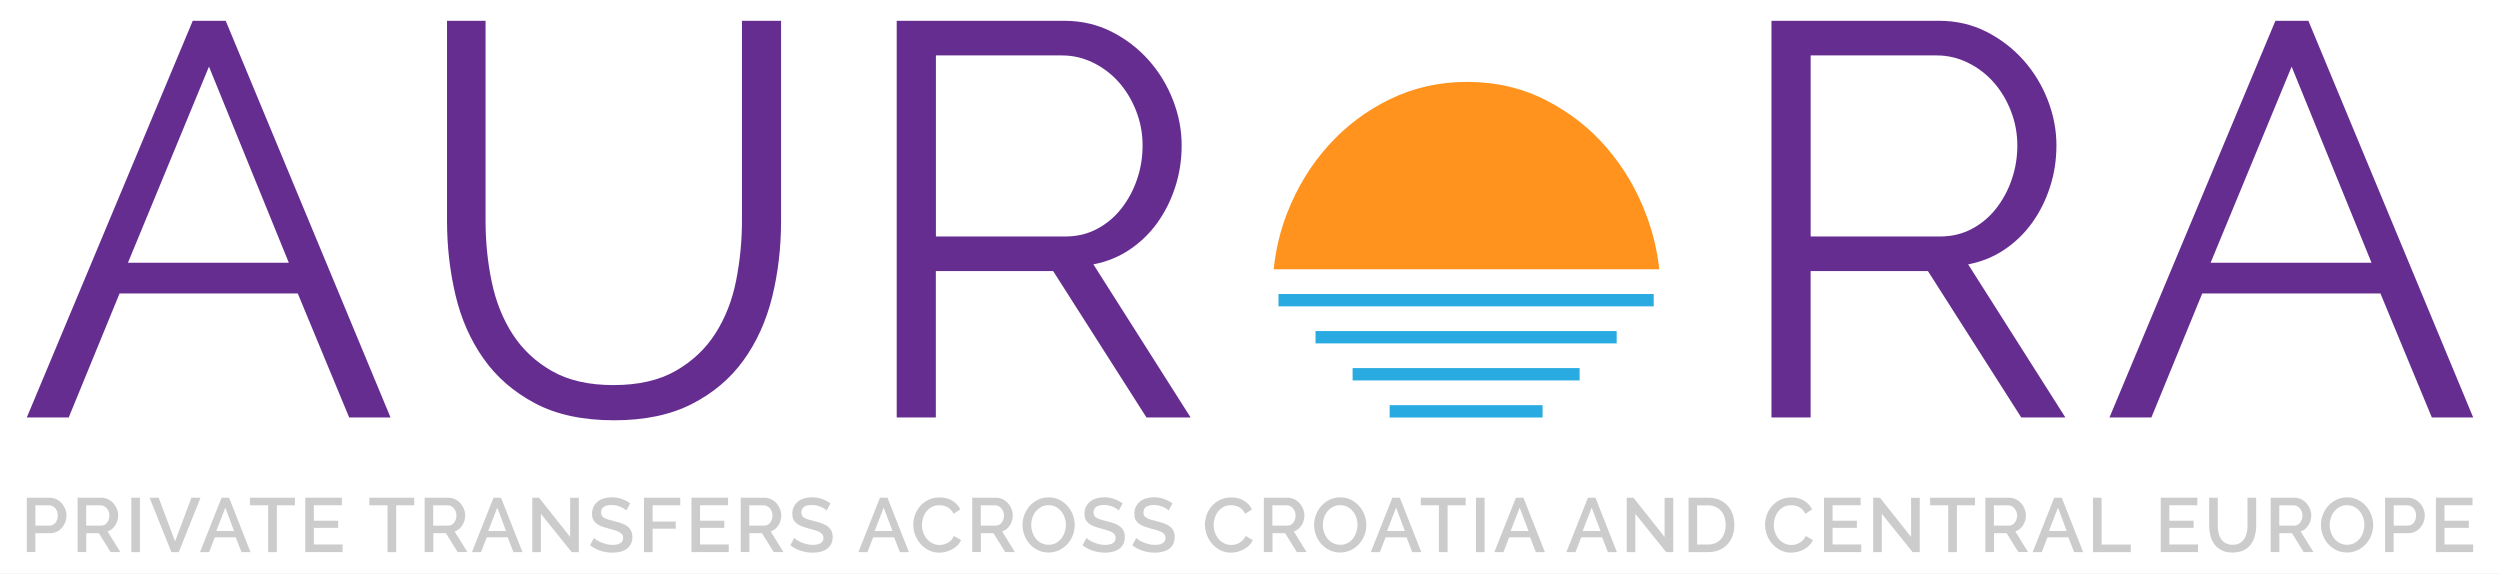
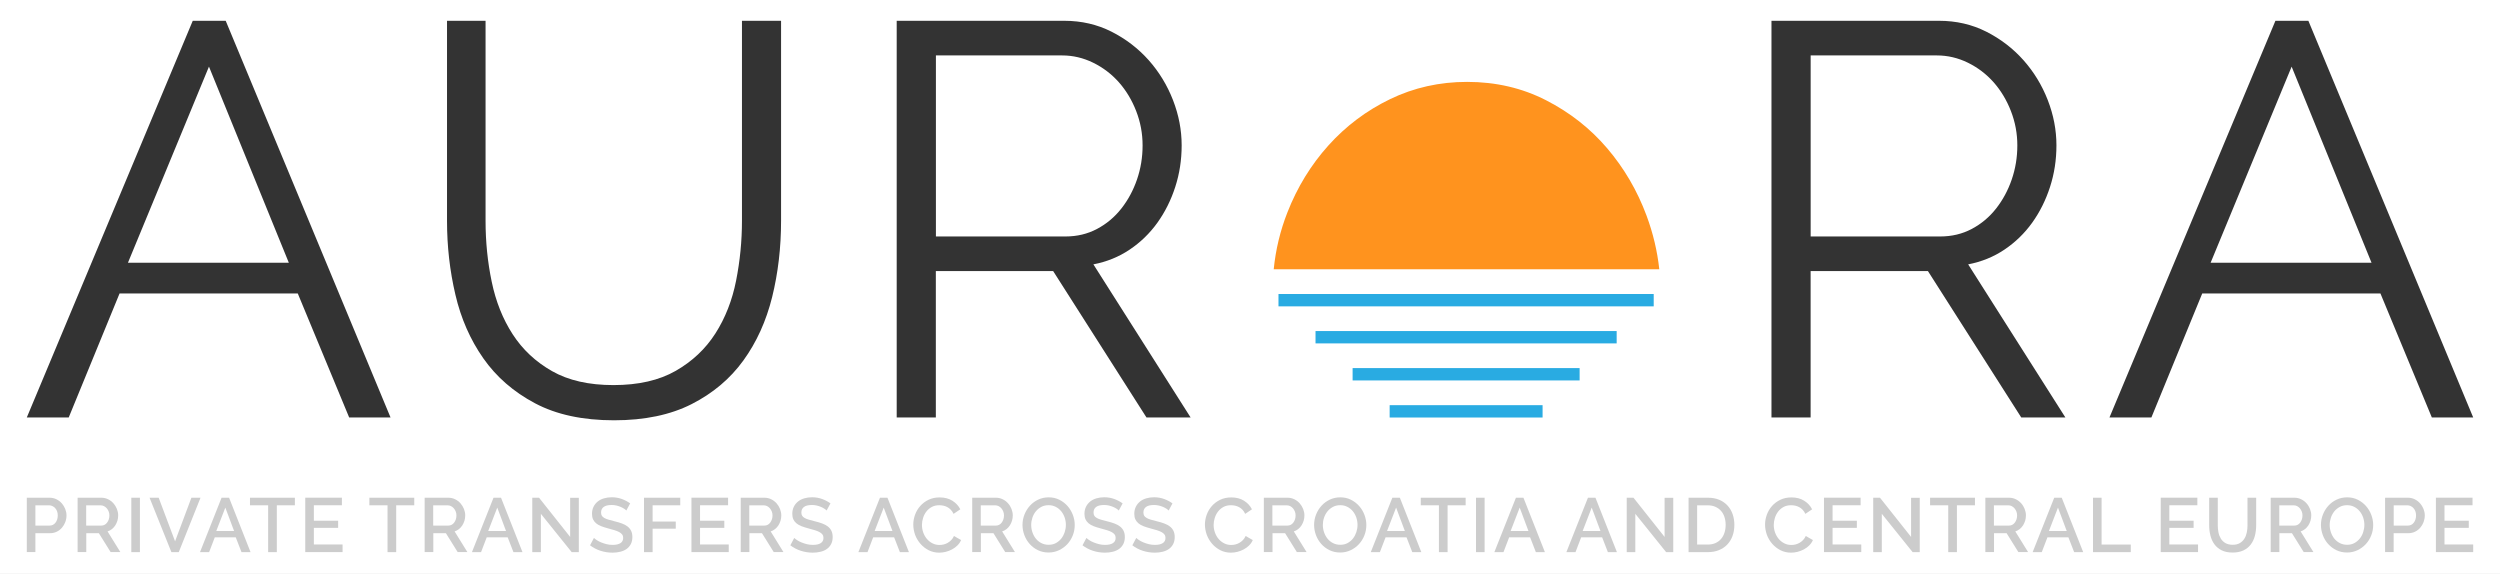
<svg xmlns="http://www.w3.org/2000/svg" version="1.0" id="Layer_1" x="0px" y="0px" viewBox="0 0 666.14 152.8" style="enable-background:new 0 0 666.14 152.8;" xml:space="preserve">
  <style type="text/css">
	.st0{fill:#CCCCCC;}
- 	.st1{fill:#662D91;}
+ 	.st1{fill:#333333;}
	.st2{fill:#29ABE2;}
	.st3{fill:#FF931E;}
</style>
  <rect width="666.14" height="152.8" fill="#ffffff" />
  <g>
    <g>
      <path class="st0" d="M7.14,147.12v-14.5h6.08c0.65,0,1.26,0.14,1.81,0.41c0.55,0.27,1.02,0.63,1.42,1.07    c0.39,0.44,0.7,0.95,0.93,1.51c0.22,0.56,0.34,1.14,0.34,1.72c0,0.61-0.11,1.2-0.32,1.77c-0.21,0.56-0.51,1.07-0.89,1.51    c-0.38,0.44-0.84,0.8-1.38,1.06c-0.54,0.27-1.13,0.4-1.79,0.4H9.43v5.04H7.14z M9.43,140.05h3.78c0.33,0,0.62-0.07,0.89-0.2    c0.27-0.14,0.49-0.33,0.68-0.57c0.19-0.24,0.34-0.53,0.45-0.86c0.11-0.33,0.16-0.69,0.16-1.08c0-0.41-0.06-0.78-0.18-1.1    c-0.12-0.33-0.29-0.61-0.51-0.85c-0.22-0.24-0.47-0.42-0.75-0.55c-0.28-0.13-0.57-0.2-0.87-0.2H9.43V140.05z" />
      <path class="st0" d="M20.68,147.12v-14.5h6.31c0.65,0,1.26,0.14,1.81,0.41c0.55,0.27,1.02,0.63,1.42,1.07    c0.39,0.44,0.7,0.95,0.93,1.51c0.22,0.56,0.34,1.14,0.34,1.72c0,0.49-0.07,0.96-0.2,1.41c-0.14,0.45-0.33,0.86-0.57,1.25    c-0.25,0.38-0.54,0.71-0.9,0.99c-0.35,0.28-0.74,0.49-1.16,0.62l3.41,5.51h-2.59l-3.14-5.04h-3.35v5.04H20.68z M22.97,140.05h4    c0.33,0,0.62-0.07,0.89-0.21c0.27-0.14,0.49-0.34,0.68-0.59c0.19-0.25,0.34-0.54,0.45-0.87c0.11-0.33,0.16-0.67,0.16-1.04    c0-0.37-0.06-0.71-0.19-1.04c-0.13-0.33-0.3-0.61-0.51-0.86c-0.21-0.24-0.46-0.44-0.74-0.58c-0.28-0.14-0.57-0.21-0.87-0.21h-3.88    V140.05z" />
      <path class="st0" d="M34.99,147.12v-14.5h2.29v14.5H34.99z" />
      <path class="st0" d="M42.28,132.62l4.37,11.62L51,132.62h2.43l-5.8,14.5h-1.96l-5.82-14.5H42.28z" />
      <path class="st0" d="M59.04,132.62h2l5.72,14.5h-2.41l-1.53-3.94h-5.59l-1.51,3.94h-2.43L59.04,132.62z M62.37,141.48l-2.33-6.23    l-2.41,6.23H62.37z" />
      <path class="st0" d="M78.58,134.64h-4.82v12.48h-2.31v-12.48h-4.84v-2.02h11.96V134.64z" />
      <path class="st0" d="M91.28,145.09v2.02h-9.94v-14.5h9.76v2.02h-7.47v4.12h6.47v1.9h-6.47v4.43H91.28z" />
      <path class="st0" d="M110.39,134.64h-4.82v12.48h-2.31v-12.48h-4.84v-2.02h11.96V134.64z" />
      <path class="st0" d="M113.15,147.12v-14.5h6.31c0.65,0,1.26,0.14,1.81,0.41c0.55,0.27,1.02,0.63,1.42,1.07    c0.39,0.44,0.7,0.95,0.93,1.51c0.22,0.56,0.34,1.14,0.34,1.72c0,0.49-0.07,0.96-0.2,1.41c-0.14,0.45-0.33,0.86-0.57,1.25    c-0.25,0.38-0.54,0.71-0.9,0.99c-0.35,0.28-0.74,0.49-1.16,0.62l3.41,5.51h-2.59l-3.14-5.04h-3.35v5.04H113.15z M115.44,140.05h4    c0.33,0,0.62-0.07,0.89-0.21c0.27-0.14,0.49-0.34,0.68-0.59c0.19-0.25,0.34-0.54,0.45-0.87s0.16-0.67,0.16-1.04    c0-0.37-0.06-0.71-0.19-1.04c-0.13-0.33-0.3-0.61-0.51-0.86c-0.21-0.24-0.46-0.44-0.74-0.58c-0.28-0.14-0.57-0.21-0.87-0.21h-3.88    V140.05z" />
      <path class="st0" d="M131.5,132.62h2l5.72,14.5h-2.41l-1.53-3.94h-5.59l-1.51,3.94h-2.43L131.5,132.62z M134.83,141.48l-2.33-6.23    l-2.41,6.23H134.83z" />
      <path class="st0" d="M144.12,136.91v10.21h-2.29v-14.5h1.8l8.29,10.45v-10.43h2.31v14.48h-1.9L144.12,136.91z" />
      <path class="st0" d="M166.89,136.03c-0.14-0.15-0.33-0.31-0.59-0.48c-0.26-0.17-0.56-0.33-0.91-0.48    c-0.35-0.15-0.73-0.27-1.14-0.37c-0.41-0.1-0.84-0.14-1.28-0.14c-0.97,0-1.68,0.18-2.13,0.53c-0.46,0.35-0.68,0.84-0.68,1.47    c0,0.35,0.07,0.64,0.21,0.87c0.14,0.22,0.36,0.42,0.66,0.59c0.3,0.17,0.67,0.32,1.12,0.45c0.45,0.13,0.97,0.27,1.57,0.42    c0.74,0.18,1.4,0.37,1.99,0.59c0.59,0.22,1.09,0.48,1.5,0.8s0.72,0.7,0.95,1.15c0.22,0.46,0.34,1.01,0.34,1.66    c0,0.74-0.14,1.37-0.42,1.9c-0.28,0.53-0.66,0.96-1.14,1.3c-0.48,0.33-1.04,0.58-1.68,0.73c-0.64,0.16-1.33,0.24-2.06,0.24    c-1.1,0-2.17-0.17-3.19-0.5s-1.96-0.82-2.79-1.46l1.04-1.96c0.18,0.18,0.43,0.37,0.77,0.59c0.33,0.22,0.72,0.42,1.16,0.6    c0.44,0.18,0.92,0.34,1.44,0.47c0.52,0.13,1.06,0.19,1.61,0.19c0.9,0,1.59-0.16,2.08-0.47c0.49-0.31,0.73-0.78,0.73-1.39    c0-0.37-0.09-0.67-0.28-0.92c-0.18-0.24-0.45-0.46-0.79-0.64c-0.34-0.18-0.76-0.35-1.25-0.5c-0.49-0.15-1.05-0.31-1.67-0.47    c-0.72-0.19-1.35-0.39-1.89-0.6c-0.54-0.21-0.98-0.47-1.34-0.77s-0.62-0.65-0.81-1.05c-0.18-0.4-0.28-0.89-0.28-1.46    c0-0.71,0.14-1.34,0.41-1.89c0.27-0.55,0.64-1.01,1.11-1.39c0.47-0.38,1.02-0.66,1.66-0.85c0.64-0.19,1.33-0.29,2.08-0.29    c0.98,0,1.88,0.16,2.72,0.47s1.56,0.7,2.19,1.16L166.89,136.03z" />
      <path class="st0" d="M171.6,147.12v-14.5h9.66v2.02h-7.37v4.33h6.17v1.9h-6.17v6.25H171.6z" />
      <path class="st0" d="M194.18,145.09v2.02h-9.94v-14.5H194v2.02h-7.47v4.12H193v1.9h-6.47v4.43H194.18z" />
      <path class="st0" d="M197.37,147.12v-14.5h6.31c0.65,0,1.26,0.14,1.81,0.41c0.55,0.27,1.02,0.63,1.42,1.07    c0.39,0.44,0.7,0.95,0.93,1.51c0.22,0.56,0.34,1.14,0.34,1.72c0,0.49-0.07,0.96-0.2,1.41c-0.14,0.45-0.33,0.86-0.57,1.25    c-0.25,0.38-0.54,0.71-0.9,0.99c-0.35,0.28-0.74,0.49-1.16,0.62l3.41,5.51h-2.59l-3.14-5.04h-3.35v5.04H197.37z M199.66,140.05h4    c0.33,0,0.62-0.07,0.89-0.21c0.27-0.14,0.49-0.34,0.68-0.59c0.19-0.25,0.34-0.54,0.45-0.87s0.16-0.67,0.16-1.04    c0-0.37-0.06-0.71-0.19-1.04c-0.13-0.33-0.3-0.61-0.51-0.86c-0.21-0.24-0.46-0.44-0.74-0.58c-0.28-0.14-0.57-0.21-0.87-0.21h-3.88    V140.05z" />
      <path class="st0" d="M220.26,136.03c-0.14-0.15-0.33-0.31-0.59-0.48c-0.26-0.17-0.56-0.33-0.91-0.48    c-0.35-0.15-0.73-0.27-1.14-0.37c-0.41-0.1-0.84-0.14-1.28-0.14c-0.97,0-1.68,0.18-2.13,0.53c-0.46,0.35-0.68,0.84-0.68,1.47    c0,0.35,0.07,0.64,0.21,0.87c0.14,0.22,0.36,0.42,0.66,0.59c0.3,0.17,0.67,0.32,1.12,0.45c0.45,0.13,0.97,0.27,1.57,0.42    c0.74,0.18,1.4,0.37,1.99,0.59c0.59,0.22,1.09,0.48,1.5,0.8s0.72,0.7,0.95,1.15c0.22,0.46,0.34,1.01,0.34,1.66    c0,0.74-0.14,1.37-0.42,1.9c-0.28,0.53-0.66,0.96-1.14,1.3s-1.04,0.58-1.68,0.73c-0.64,0.16-1.33,0.24-2.06,0.24    c-1.1,0-2.17-0.17-3.19-0.5c-1.03-0.33-1.96-0.82-2.79-1.46l1.04-1.96c0.18,0.18,0.43,0.37,0.77,0.59    c0.33,0.22,0.72,0.42,1.16,0.6c0.44,0.18,0.92,0.34,1.44,0.47c0.52,0.13,1.06,0.19,1.61,0.19c0.9,0,1.59-0.16,2.08-0.47    c0.49-0.31,0.73-0.78,0.73-1.39c0-0.37-0.09-0.67-0.28-0.92c-0.18-0.24-0.45-0.46-0.79-0.64c-0.34-0.18-0.76-0.35-1.25-0.5    c-0.49-0.15-1.05-0.31-1.67-0.47c-0.72-0.19-1.35-0.39-1.89-0.6c-0.54-0.21-0.98-0.47-1.34-0.77s-0.62-0.65-0.81-1.05    c-0.18-0.4-0.28-0.89-0.28-1.46c0-0.71,0.14-1.34,0.41-1.89c0.27-0.55,0.64-1.01,1.11-1.39c0.47-0.38,1.02-0.66,1.66-0.85    c0.64-0.19,1.33-0.29,2.08-0.29c0.98,0,1.88,0.16,2.72,0.47s1.56,0.7,2.19,1.16L220.26,136.03z" />
      <path class="st0" d="M234.47,132.62h2l5.72,14.5h-2.41l-1.53-3.94h-5.59l-1.51,3.94h-2.43L234.47,132.62z M237.8,141.48    l-2.33-6.23l-2.41,6.23H237.8z" />
      <path class="st0" d="M243.35,139.76c0-0.87,0.16-1.74,0.47-2.6c0.31-0.86,0.77-1.64,1.38-2.33c0.61-0.69,1.34-1.24,2.21-1.66    c0.87-0.42,1.86-0.63,2.96-0.63c1.32,0,2.45,0.29,3.39,0.88c0.94,0.59,1.65,1.35,2.12,2.29l-1.8,1.21c-0.2-0.43-0.45-0.8-0.74-1.1    c-0.29-0.3-0.6-0.54-0.94-0.71c-0.34-0.18-0.69-0.3-1.06-0.38c-0.37-0.07-0.72-0.11-1.06-0.11c-0.76,0-1.43,0.15-2,0.46    c-0.57,0.31-1.05,0.71-1.44,1.22s-0.68,1.07-0.88,1.7c-0.2,0.63-0.3,1.25-0.3,1.88c0,0.71,0.12,1.38,0.35,2.02    c0.23,0.64,0.55,1.21,0.97,1.7c0.41,0.49,0.91,0.88,1.48,1.17c0.57,0.29,1.2,0.44,1.88,0.44c0.35,0,0.72-0.04,1.09-0.13    c0.37-0.09,0.73-0.23,1.08-0.43c0.35-0.2,0.67-0.45,0.96-0.75c0.29-0.3,0.53-0.66,0.72-1.08l1.9,1.08    c-0.23,0.55-0.56,1.02-0.98,1.44c-0.42,0.41-0.9,0.77-1.43,1.05c-0.53,0.28-1.09,0.5-1.68,0.65c-0.59,0.15-1.17,0.22-1.75,0.22    c-1.02,0-1.95-0.22-2.8-0.65c-0.84-0.43-1.57-1-2.18-1.7c-0.61-0.7-1.09-1.5-1.43-2.39C243.52,141.6,243.35,140.69,243.35,139.76z    " />
      <path class="st0" d="M259.05,147.12v-14.5h6.31c0.65,0,1.26,0.14,1.81,0.41c0.55,0.27,1.02,0.63,1.42,1.07s0.7,0.95,0.93,1.51    c0.22,0.56,0.34,1.14,0.34,1.72c0,0.49-0.07,0.96-0.2,1.41c-0.14,0.45-0.33,0.86-0.57,1.25c-0.25,0.38-0.54,0.71-0.9,0.99    c-0.35,0.28-0.74,0.49-1.16,0.62l3.41,5.51h-2.59l-3.14-5.04h-3.35v5.04H259.05z M261.34,140.05h4c0.33,0,0.62-0.07,0.89-0.21    c0.27-0.14,0.49-0.34,0.68-0.59c0.19-0.25,0.34-0.54,0.45-0.87s0.16-0.67,0.16-1.04c0-0.37-0.06-0.71-0.19-1.04    c-0.13-0.33-0.3-0.61-0.51-0.86c-0.21-0.24-0.46-0.44-0.74-0.58c-0.28-0.14-0.57-0.21-0.87-0.21h-3.88V140.05z" />
      <path class="st0" d="M279.39,147.22c-1.04,0-1.98-0.21-2.83-0.62c-0.85-0.41-1.58-0.97-2.19-1.65c-0.61-0.69-1.09-1.47-1.42-2.36    s-0.5-1.79-0.5-2.72c0-0.97,0.18-1.89,0.53-2.78c0.35-0.88,0.84-1.67,1.46-2.35c0.62-0.68,1.35-1.22,2.21-1.62    c0.85-0.4,1.78-0.6,2.79-0.6c1.03,0,1.98,0.21,2.83,0.64c0.85,0.43,1.58,0.99,2.19,1.68c0.61,0.69,1.07,1.48,1.41,2.36    c0.33,0.88,0.5,1.77,0.5,2.68c0,0.97-0.17,1.89-0.52,2.78c-0.35,0.88-0.83,1.66-1.46,2.34c-0.63,0.67-1.37,1.21-2.22,1.61    C281.3,147.02,280.38,147.22,279.39,147.22z M274.77,139.87c0,0.68,0.11,1.34,0.33,1.98c0.22,0.64,0.53,1.21,0.93,1.7    c0.4,0.49,0.89,0.88,1.46,1.17c0.57,0.29,1.21,0.44,1.92,0.44c0.74,0,1.39-0.15,1.95-0.46c0.56-0.31,1.04-0.71,1.44-1.21    c0.39-0.5,0.69-1.07,0.9-1.7c0.2-0.63,0.31-1.27,0.31-1.92c0-0.69-0.11-1.36-0.33-1.99c-0.22-0.63-0.53-1.19-0.93-1.67    c-0.4-0.48-0.88-0.87-1.45-1.16c-0.57-0.29-1.19-0.44-1.89-0.44c-0.74,0-1.39,0.15-1.96,0.46c-0.57,0.31-1.05,0.7-1.45,1.19    c-0.4,0.49-0.7,1.05-0.91,1.68C274.88,138.57,274.77,139.21,274.77,139.87z" />
      <path class="st0" d="M298.11,136.03c-0.14-0.15-0.33-0.31-0.59-0.48c-0.26-0.17-0.56-0.33-0.91-0.48    c-0.35-0.15-0.73-0.27-1.14-0.37c-0.41-0.1-0.84-0.14-1.28-0.14c-0.97,0-1.68,0.18-2.13,0.53c-0.46,0.35-0.68,0.84-0.68,1.47    c0,0.35,0.07,0.64,0.21,0.87c0.14,0.22,0.36,0.42,0.66,0.59c0.3,0.17,0.67,0.32,1.12,0.45c0.45,0.13,0.97,0.27,1.57,0.42    c0.74,0.18,1.4,0.37,1.99,0.59c0.59,0.22,1.09,0.48,1.5,0.8c0.41,0.31,0.72,0.7,0.95,1.15c0.22,0.46,0.34,1.01,0.34,1.66    c0,0.74-0.14,1.37-0.42,1.9c-0.28,0.53-0.66,0.96-1.14,1.3c-0.48,0.33-1.04,0.58-1.68,0.73c-0.64,0.16-1.33,0.24-2.06,0.24    c-1.1,0-2.17-0.17-3.19-0.5s-1.96-0.82-2.79-1.46l1.04-1.96c0.18,0.18,0.43,0.37,0.77,0.59c0.33,0.22,0.72,0.42,1.16,0.6    c0.44,0.18,0.92,0.34,1.44,0.47c0.52,0.13,1.06,0.19,1.61,0.19c0.9,0,1.59-0.16,2.08-0.47c0.49-0.31,0.73-0.78,0.73-1.39    c0-0.37-0.09-0.67-0.28-0.92c-0.18-0.24-0.45-0.46-0.79-0.64c-0.34-0.18-0.76-0.35-1.25-0.5c-0.49-0.15-1.05-0.31-1.67-0.47    c-0.72-0.19-1.35-0.39-1.89-0.6c-0.54-0.21-0.98-0.47-1.34-0.77s-0.62-0.65-0.81-1.05c-0.18-0.4-0.28-0.89-0.28-1.46    c0-0.71,0.14-1.34,0.41-1.89c0.27-0.55,0.64-1.01,1.11-1.39c0.47-0.38,1.02-0.66,1.66-0.85c0.64-0.19,1.33-0.29,2.08-0.29    c0.98,0,1.88,0.16,2.72,0.47c0.83,0.31,1.56,0.7,2.19,1.16L298.11,136.03z" />
      <path class="st0" d="M311.4,136.03c-0.14-0.15-0.33-0.31-0.59-0.48c-0.26-0.17-0.56-0.33-0.91-0.48    c-0.35-0.15-0.73-0.27-1.14-0.37c-0.41-0.1-0.84-0.14-1.28-0.14c-0.97,0-1.68,0.18-2.13,0.53c-0.46,0.35-0.68,0.84-0.68,1.47    c0,0.35,0.07,0.64,0.21,0.87c0.14,0.22,0.36,0.42,0.66,0.59c0.3,0.17,0.67,0.32,1.12,0.45c0.45,0.13,0.97,0.27,1.57,0.42    c0.74,0.18,1.4,0.37,1.99,0.59s1.09,0.48,1.5,0.8c0.41,0.31,0.72,0.7,0.95,1.15c0.22,0.46,0.34,1.01,0.34,1.66    c0,0.74-0.14,1.37-0.42,1.9c-0.28,0.53-0.66,0.96-1.14,1.3c-0.48,0.33-1.04,0.58-1.68,0.73c-0.64,0.16-1.33,0.24-2.06,0.24    c-1.1,0-2.17-0.17-3.2-0.5c-1.03-0.33-1.96-0.82-2.79-1.46l1.04-1.96c0.18,0.18,0.43,0.37,0.77,0.59c0.33,0.22,0.72,0.42,1.16,0.6    c0.44,0.18,0.92,0.34,1.44,0.47c0.52,0.13,1.06,0.19,1.61,0.19c0.9,0,1.59-0.16,2.08-0.47c0.49-0.31,0.73-0.78,0.73-1.39    c0-0.37-0.09-0.67-0.28-0.92c-0.18-0.24-0.45-0.46-0.79-0.64c-0.34-0.18-0.76-0.35-1.25-0.5c-0.49-0.15-1.05-0.31-1.67-0.47    c-0.72-0.19-1.35-0.39-1.89-0.6c-0.54-0.21-0.98-0.47-1.34-0.77c-0.35-0.3-0.62-0.65-0.81-1.05c-0.18-0.4-0.28-0.89-0.28-1.46    c0-0.71,0.14-1.34,0.41-1.89s0.64-1.01,1.11-1.39c0.47-0.38,1.02-0.66,1.66-0.85c0.64-0.19,1.33-0.29,2.08-0.29    c0.98,0,1.88,0.16,2.72,0.47c0.83,0.31,1.56,0.7,2.19,1.16L311.4,136.03z" />
      <path class="st0" d="M321.06,139.76c0-0.87,0.16-1.74,0.47-2.6c0.31-0.86,0.77-1.64,1.38-2.33c0.61-0.69,1.34-1.24,2.21-1.66    c0.87-0.42,1.86-0.63,2.96-0.63c1.32,0,2.45,0.29,3.39,0.88c0.94,0.59,1.65,1.35,2.12,2.29l-1.8,1.21c-0.2-0.43-0.45-0.8-0.73-1.1    c-0.29-0.3-0.6-0.54-0.94-0.71c-0.34-0.18-0.69-0.3-1.06-0.38c-0.37-0.07-0.72-0.11-1.06-0.11c-0.76,0-1.43,0.15-2,0.46    c-0.57,0.31-1.05,0.71-1.44,1.22c-0.39,0.5-0.68,1.07-0.88,1.7c-0.2,0.63-0.3,1.25-0.3,1.88c0,0.71,0.12,1.38,0.35,2.02    c0.23,0.64,0.55,1.21,0.97,1.7c0.41,0.49,0.91,0.88,1.48,1.17c0.57,0.29,1.2,0.44,1.88,0.44c0.35,0,0.72-0.04,1.09-0.13    c0.37-0.09,0.73-0.23,1.08-0.43c0.35-0.2,0.67-0.45,0.96-0.75c0.29-0.3,0.53-0.66,0.72-1.08l1.9,1.08    c-0.23,0.55-0.56,1.02-0.98,1.44c-0.42,0.41-0.9,0.77-1.43,1.05c-0.53,0.28-1.09,0.5-1.68,0.65c-0.59,0.15-1.17,0.22-1.75,0.22    c-1.02,0-1.95-0.22-2.8-0.65c-0.84-0.43-1.57-1-2.18-1.7c-0.61-0.7-1.09-1.5-1.43-2.39C321.23,141.6,321.06,140.69,321.06,139.76z    " />
      <path class="st0" d="M336.76,147.12v-14.5h6.31c0.65,0,1.26,0.14,1.81,0.41c0.55,0.27,1.02,0.63,1.42,1.07    c0.39,0.44,0.7,0.95,0.93,1.51c0.22,0.56,0.34,1.14,0.34,1.72c0,0.49-0.07,0.96-0.2,1.41c-0.14,0.45-0.33,0.86-0.57,1.25    c-0.24,0.38-0.54,0.71-0.9,0.99c-0.35,0.28-0.74,0.49-1.16,0.62l3.41,5.51h-2.59l-3.14-5.04h-3.35v5.04H336.76z M339.04,140.05h4    c0.33,0,0.62-0.07,0.89-0.21s0.49-0.34,0.68-0.59c0.19-0.25,0.34-0.54,0.45-0.87s0.16-0.67,0.16-1.04c0-0.37-0.06-0.71-0.19-1.04    c-0.13-0.33-0.3-0.61-0.51-0.86c-0.21-0.24-0.46-0.44-0.74-0.58c-0.28-0.14-0.57-0.21-0.87-0.21h-3.88V140.05z" />
      <path class="st0" d="M357.09,147.22c-1.04,0-1.98-0.21-2.83-0.62c-0.85-0.41-1.58-0.97-2.19-1.65c-0.61-0.69-1.09-1.47-1.42-2.36    s-0.5-1.79-0.5-2.72c0-0.97,0.18-1.89,0.53-2.78c0.35-0.88,0.84-1.67,1.46-2.35c0.62-0.68,1.36-1.22,2.21-1.62    c0.85-0.4,1.78-0.6,2.79-0.6c1.03,0,1.98,0.21,2.83,0.64c0.85,0.43,1.58,0.99,2.19,1.68s1.08,1.48,1.41,2.36    c0.33,0.88,0.5,1.77,0.5,2.68c0,0.97-0.17,1.89-0.52,2.78c-0.35,0.88-0.83,1.66-1.46,2.34c-0.63,0.67-1.36,1.21-2.21,1.61    C359.01,147.02,358.09,147.22,357.09,147.22z M352.48,139.87c0,0.68,0.11,1.34,0.33,1.98c0.22,0.64,0.53,1.21,0.93,1.7    c0.4,0.49,0.89,0.88,1.46,1.17c0.57,0.29,1.21,0.44,1.92,0.44c0.74,0,1.39-0.15,1.95-0.46c0.56-0.31,1.05-0.71,1.44-1.21    s0.69-1.07,0.9-1.7c0.2-0.63,0.31-1.27,0.31-1.92c0-0.69-0.11-1.36-0.33-1.99s-0.53-1.19-0.93-1.67c-0.4-0.48-0.88-0.87-1.45-1.16    c-0.56-0.29-1.19-0.44-1.89-0.44c-0.73,0-1.39,0.15-1.96,0.46c-0.57,0.31-1.05,0.7-1.45,1.19c-0.39,0.49-0.7,1.05-0.91,1.68    C352.58,138.57,352.48,139.21,352.48,139.87z" />
      <path class="st0" d="M371,132.62h2l5.72,14.5h-2.41l-1.53-3.94h-5.59l-1.51,3.94h-2.43L371,132.62z M374.33,141.48l-2.33-6.23    l-2.41,6.23H374.33z" />
      <path class="st0" d="M390.54,134.64h-4.82v12.48h-2.31v-12.48h-4.84v-2.02h11.96V134.64z" />
      <path class="st0" d="M393.29,147.12v-14.5h2.29v14.5H393.29z" />
      <path class="st0" d="M403.93,132.62h2l5.72,14.5h-2.41l-1.53-3.94h-5.59l-1.51,3.94h-2.43L403.93,132.62z M407.26,141.48    l-2.33-6.23l-2.41,6.23H407.26z" />
      <path class="st0" d="M423.12,132.62h2l5.72,14.5h-2.41l-1.53-3.94h-5.59l-1.51,3.94h-2.43L423.12,132.62z M426.45,141.48    l-2.33-6.23l-2.41,6.23H426.45z" />
      <path class="st0" d="M435.74,136.91v10.21h-2.29v-14.5h1.8l8.29,10.45v-10.43h2.31v14.48h-1.9L435.74,136.91z" />
      <path class="st0" d="M449.93,147.12v-14.5h5.14c1.17,0,2.19,0.19,3.07,0.57c0.88,0.38,1.61,0.9,2.2,1.55    c0.59,0.65,1.04,1.42,1.34,2.3c0.3,0.88,0.45,1.81,0.45,2.81c0,1.1-0.17,2.1-0.5,2.99c-0.33,0.89-0.81,1.65-1.42,2.29    c-0.61,0.63-1.35,1.12-2.23,1.47c-0.87,0.35-1.84,0.52-2.92,0.52H449.93z M459.81,139.85c0-0.76-0.11-1.46-0.32-2.1    c-0.21-0.64-0.52-1.19-0.93-1.64c-0.41-0.46-0.91-0.81-1.49-1.07c-0.59-0.26-1.25-0.39-2-0.39h-2.86v10.45h2.86    c0.76,0,1.44-0.13,2.03-0.4c0.59-0.27,1.09-0.63,1.49-1.1c0.4-0.47,0.7-1.02,0.91-1.66C459.71,141.29,459.81,140.6,459.81,139.85z    " />
      <path class="st0" d="M470.31,139.76c0-0.87,0.16-1.74,0.47-2.6c0.31-0.86,0.77-1.64,1.38-2.33c0.61-0.69,1.35-1.24,2.22-1.66    c0.87-0.42,1.86-0.63,2.96-0.63c1.32,0,2.45,0.29,3.39,0.88c0.94,0.59,1.65,1.35,2.12,2.29l-1.8,1.21c-0.2-0.43-0.45-0.8-0.74-1.1    c-0.28-0.3-0.6-0.54-0.94-0.71c-0.34-0.18-0.69-0.3-1.06-0.38c-0.37-0.07-0.72-0.11-1.06-0.11c-0.76,0-1.43,0.15-2,0.46    c-0.57,0.31-1.05,0.71-1.44,1.22c-0.39,0.5-0.68,1.07-0.88,1.7c-0.2,0.63-0.3,1.25-0.3,1.88c0,0.71,0.12,1.38,0.35,2.02    c0.23,0.64,0.56,1.21,0.97,1.7c0.41,0.49,0.91,0.88,1.48,1.17c0.57,0.29,1.2,0.44,1.88,0.44c0.35,0,0.72-0.04,1.09-0.13    c0.37-0.09,0.73-0.23,1.08-0.43c0.35-0.2,0.67-0.45,0.96-0.75c0.29-0.3,0.53-0.66,0.72-1.08l1.9,1.08    c-0.23,0.55-0.56,1.02-0.98,1.44c-0.42,0.41-0.9,0.77-1.43,1.05c-0.53,0.28-1.09,0.5-1.68,0.65c-0.59,0.15-1.18,0.22-1.75,0.22    c-1.02,0-1.95-0.22-2.8-0.65c-0.84-0.43-1.57-1-2.19-1.7s-1.09-1.5-1.43-2.39C470.48,141.6,470.31,140.69,470.31,139.76z" />
      <path class="st0" d="M495.95,145.09v2.02h-9.94v-14.5h9.76v2.02h-7.47v4.12h6.47v1.9h-6.47v4.43H495.95z" />
      <path class="st0" d="M501.42,136.91v10.21h-2.29v-14.5h1.8l8.29,10.45v-10.43h2.31v14.48h-1.9L501.42,136.91z" />
      <path class="st0" d="M526.25,134.64h-4.82v12.48h-2.31v-12.48h-4.84v-2.02h11.96V134.64z" />
      <path class="st0" d="M529.01,147.12v-14.5h6.31c0.65,0,1.26,0.14,1.81,0.41c0.55,0.27,1.02,0.63,1.42,1.07s0.7,0.95,0.93,1.51    c0.22,0.56,0.34,1.14,0.34,1.72c0,0.49-0.07,0.96-0.2,1.41c-0.14,0.45-0.33,0.86-0.57,1.25c-0.25,0.38-0.55,0.71-0.9,0.99    c-0.35,0.28-0.74,0.49-1.16,0.62l3.41,5.51h-2.59l-3.14-5.04h-3.35v5.04H529.01z M531.29,140.05h4c0.33,0,0.62-0.07,0.89-0.21    s0.49-0.34,0.68-0.59c0.19-0.25,0.34-0.54,0.45-0.87c0.11-0.33,0.16-0.67,0.16-1.04c0-0.37-0.06-0.71-0.19-1.04    c-0.13-0.33-0.3-0.61-0.51-0.86c-0.21-0.24-0.46-0.44-0.73-0.58c-0.28-0.14-0.57-0.21-0.87-0.21h-3.88V140.05z" />
      <path class="st0" d="M547.36,132.62h2l5.72,14.5h-2.41l-1.53-3.94h-5.59l-1.51,3.94h-2.43L547.36,132.62z M550.69,141.48    l-2.33-6.23l-2.41,6.23H550.69z" />
      <path class="st0" d="M557.69,147.12v-14.5h2.29v12.48h7.78v2.02H557.69z" />
      <path class="st0" d="M585.68,145.09v2.02h-9.94v-14.5h9.76v2.02h-7.47v4.12h6.47v1.9h-6.47v4.43H585.68z" />
      <path class="st0" d="M594.91,145.16c0.76,0,1.4-0.15,1.9-0.45c0.5-0.3,0.91-0.69,1.21-1.17c0.31-0.48,0.52-1.03,0.65-1.65    c0.13-0.62,0.19-1.26,0.19-1.91v-7.35h2.31v7.35c0,0.99-0.12,1.93-0.35,2.81c-0.23,0.88-0.6,1.65-1.1,2.31    c-0.5,0.66-1.15,1.18-1.95,1.56c-0.8,0.38-1.75,0.57-2.87,0.57c-1.16,0-2.13-0.2-2.93-0.6c-0.8-0.4-1.44-0.94-1.93-1.61    c-0.49-0.67-0.84-1.45-1.06-2.32c-0.22-0.87-0.33-1.78-0.33-2.72v-7.35h2.29v7.35c0,0.67,0.06,1.31,0.19,1.93    c0.13,0.62,0.35,1.17,0.65,1.65c0.31,0.48,0.71,0.87,1.22,1.16C593.54,145.01,594.16,145.16,594.91,145.16z" />
      <path class="st0" d="M605.04,147.12v-14.5h6.31c0.65,0,1.26,0.14,1.81,0.41c0.55,0.27,1.02,0.63,1.42,1.07s0.7,0.95,0.93,1.51    c0.22,0.56,0.34,1.14,0.34,1.72c0,0.49-0.07,0.96-0.2,1.41c-0.14,0.45-0.33,0.86-0.57,1.25c-0.25,0.38-0.55,0.71-0.9,0.99    c-0.35,0.28-0.74,0.49-1.16,0.62l3.41,5.51h-2.59l-3.14-5.04h-3.35v5.04H605.04z M607.33,140.05h4c0.33,0,0.62-0.07,0.89-0.21    s0.49-0.34,0.68-0.59c0.19-0.25,0.34-0.54,0.45-0.87c0.11-0.33,0.16-0.67,0.16-1.04c0-0.37-0.06-0.71-0.19-1.04    c-0.13-0.33-0.3-0.61-0.51-0.86c-0.21-0.24-0.46-0.44-0.73-0.58c-0.28-0.14-0.57-0.21-0.87-0.21h-3.88V140.05z" />
      <path class="st0" d="M625.38,147.22c-1.03,0-1.98-0.21-2.83-0.62c-0.85-0.41-1.58-0.97-2.2-1.65s-1.09-1.47-1.42-2.36    c-0.33-0.88-0.5-1.79-0.5-2.72c0-0.97,0.18-1.89,0.53-2.78c0.35-0.88,0.84-1.67,1.46-2.35c0.62-0.68,1.35-1.22,2.21-1.62    c0.85-0.4,1.78-0.6,2.79-0.6c1.03,0,1.98,0.21,2.83,0.64c0.85,0.43,1.58,0.99,2.19,1.68c0.6,0.69,1.08,1.48,1.41,2.36    c0.33,0.88,0.5,1.77,0.5,2.68c0,0.97-0.17,1.89-0.52,2.78c-0.35,0.88-0.83,1.66-1.46,2.34c-0.63,0.67-1.36,1.21-2.21,1.61    C627.29,147.02,626.37,147.22,625.38,147.22z M620.76,139.87c0,0.68,0.11,1.34,0.33,1.98c0.22,0.64,0.53,1.21,0.93,1.7    c0.4,0.49,0.89,0.88,1.46,1.17c0.57,0.29,1.21,0.44,1.92,0.44c0.73,0,1.39-0.15,1.95-0.46c0.56-0.31,1.04-0.71,1.44-1.21    s0.7-1.07,0.9-1.7c0.2-0.63,0.31-1.27,0.31-1.92c0-0.69-0.11-1.36-0.33-1.99s-0.53-1.19-0.93-1.67c-0.4-0.48-0.88-0.87-1.45-1.16    c-0.56-0.29-1.19-0.44-1.89-0.44c-0.73,0-1.39,0.15-1.96,0.46c-0.57,0.31-1.05,0.7-1.45,1.19c-0.39,0.49-0.7,1.05-0.91,1.68    C620.87,138.57,620.76,139.21,620.76,139.87z" />
      <path class="st0" d="M635.52,147.12v-14.5h6.08c0.65,0,1.26,0.14,1.81,0.41c0.55,0.27,1.02,0.63,1.42,1.07    c0.39,0.44,0.7,0.95,0.93,1.51c0.22,0.56,0.34,1.14,0.34,1.72c0,0.61-0.11,1.2-0.32,1.77c-0.21,0.56-0.51,1.07-0.89,1.51    s-0.84,0.8-1.38,1.06c-0.54,0.27-1.13,0.4-1.79,0.4h-3.92v5.04H635.52z M637.81,140.05h3.78c0.33,0,0.62-0.07,0.89-0.2    c0.27-0.14,0.49-0.33,0.68-0.57c0.19-0.24,0.34-0.53,0.45-0.86c0.11-0.33,0.16-0.69,0.16-1.08c0-0.41-0.06-0.78-0.18-1.1    c-0.12-0.33-0.29-0.61-0.51-0.85c-0.22-0.24-0.47-0.42-0.74-0.55c-0.28-0.13-0.57-0.2-0.87-0.2h-3.65V140.05z" />
      <path class="st0" d="M659,145.09v2.02h-9.94v-14.5h9.76v2.02h-7.47v4.12h6.47v1.9h-6.47v4.43H659z" />
    </g>
    <path class="st1" d="M51.36,5.54h8.78l43.92,105.7H93.04l-13.7-33.05H31.86l-13.55,33.05H7.14L51.36,5.54z M76.96,70.01   L55.68,17.75L34.09,70.01H76.96z" />
    <path class="st1" d="M163.46,102.61c6.65,0,12.18-1.27,16.6-3.8c4.41-2.53,7.94-5.85,10.57-9.97c2.63-4.12,4.47-8.81,5.51-14.07   c1.04-5.26,1.56-10.57,1.56-15.93V5.54h10.42v53.3c0,7.15-0.8,13.92-2.38,20.32c-1.59,6.4-4.15,12.04-7.67,16.9   c-3.52,4.86-8.11,8.73-13.77,11.61c-5.66,2.88-12.56,4.32-20.69,4.32c-8.34,0-15.36-1.51-21.06-4.54   c-5.71-3.03-10.3-7.02-13.77-11.98c-3.48-4.96-5.96-10.62-7.44-16.97c-1.49-6.35-2.23-12.9-2.23-19.65V5.54h10.27v53.3   c0,5.56,0.54,10.97,1.64,16.23c1.09,5.26,2.95,9.93,5.58,13.99c2.63,4.07,6.13,7.35,10.5,9.83   C151.45,101.37,156.91,102.61,163.46,102.61z" />
    <path class="st1" d="M238.93,111.24V5.54h44.66c4.56,0,8.76,0.97,12.58,2.9c3.82,1.94,7.12,4.47,9.9,7.59   c2.78,3.13,4.94,6.68,6.48,10.64c1.54,3.97,2.31,7.99,2.31,12.06c0,3.87-0.57,7.57-1.71,11.09c-1.14,3.52-2.73,6.7-4.76,9.53   c-2.03,2.83-4.49,5.21-7.37,7.15c-2.88,1.94-6.1,3.25-9.68,3.94l25.9,40.79h-11.76l-24.86-39h-31.26v39H238.93z M249.36,63.01   h34.54c3.08,0,5.88-0.67,8.41-2.01c2.53-1.34,4.69-3.15,6.48-5.43c1.79-2.28,3.18-4.86,4.17-7.74c0.99-2.88,1.49-5.9,1.49-9.08   c0-3.18-0.57-6.23-1.71-9.16c-1.14-2.93-2.68-5.48-4.61-7.67c-1.94-2.18-4.22-3.92-6.85-5.21c-2.63-1.29-5.39-1.94-8.26-1.94   h-33.64V63.01z" />
    <path class="st1" d="M472.02,111.24V5.54h44.66c4.56,0,8.76,0.97,12.58,2.9c3.82,1.94,7.12,4.47,9.9,7.59   c2.78,3.13,4.94,6.68,6.48,10.64c1.54,3.97,2.31,7.99,2.31,12.06c0,3.87-0.57,7.57-1.71,11.09c-1.14,3.52-2.73,6.7-4.76,9.53   c-2.03,2.83-4.49,5.21-7.37,7.15c-2.88,1.94-6.1,3.25-9.68,3.94l25.9,40.79h-11.76l-24.86-39h-31.26v39H472.02z M482.44,63.01   h34.54c3.08,0,5.88-0.67,8.41-2.01c2.53-1.34,4.69-3.15,6.48-5.43c1.79-2.28,3.18-4.86,4.17-7.74c0.99-2.88,1.49-5.9,1.49-9.08   c0-3.18-0.57-6.23-1.71-9.16c-1.14-2.93-2.68-5.48-4.61-7.67c-1.94-2.18-4.22-3.92-6.85-5.21c-2.63-1.29-5.39-1.94-8.26-1.94   h-33.64V63.01z" />
    <path class="st1" d="M606.3,5.54h8.78L659,111.24h-11.02l-13.7-33.05H586.8l-13.55,33.05h-11.17L606.3,5.54z M631.91,70.01   l-21.29-52.25l-21.59,52.25H631.91z" />
    <g>
      <rect x="340.66" y="78.34" class="st2" width="99.98" height="3.29" />
      <g>
        <rect x="350.53" y="88.21" class="st2" width="80.24" height="3.29" />
      </g>
      <g>
        <rect x="360.41" y="98.08" class="st2" width="60.49" height="3.29" />
      </g>
      <g>
        <rect x="370.28" y="107.96" class="st2" width="40.75" height="3.29" />
      </g>
      <g>
        <path class="st3" d="M438.73,57.45c-2.48-6.68-5.98-12.65-10.48-17.93c-4.5-5.28-9.93-9.55-16.3-12.81     c-6.36-3.26-13.38-4.89-21.03-4.89c-7.35,0-14.18,1.53-20.49,4.58c-6.31,3.05-11.8,7.17-16.45,12.34     c-4.66,5.18-8.31,11.13-10.94,17.85c-1.92,4.89-3.13,9.94-3.65,15.16h102.74C441.6,66.92,440.48,62.16,438.73,57.45z" />
      </g>
    </g>
  </g>
</svg>
